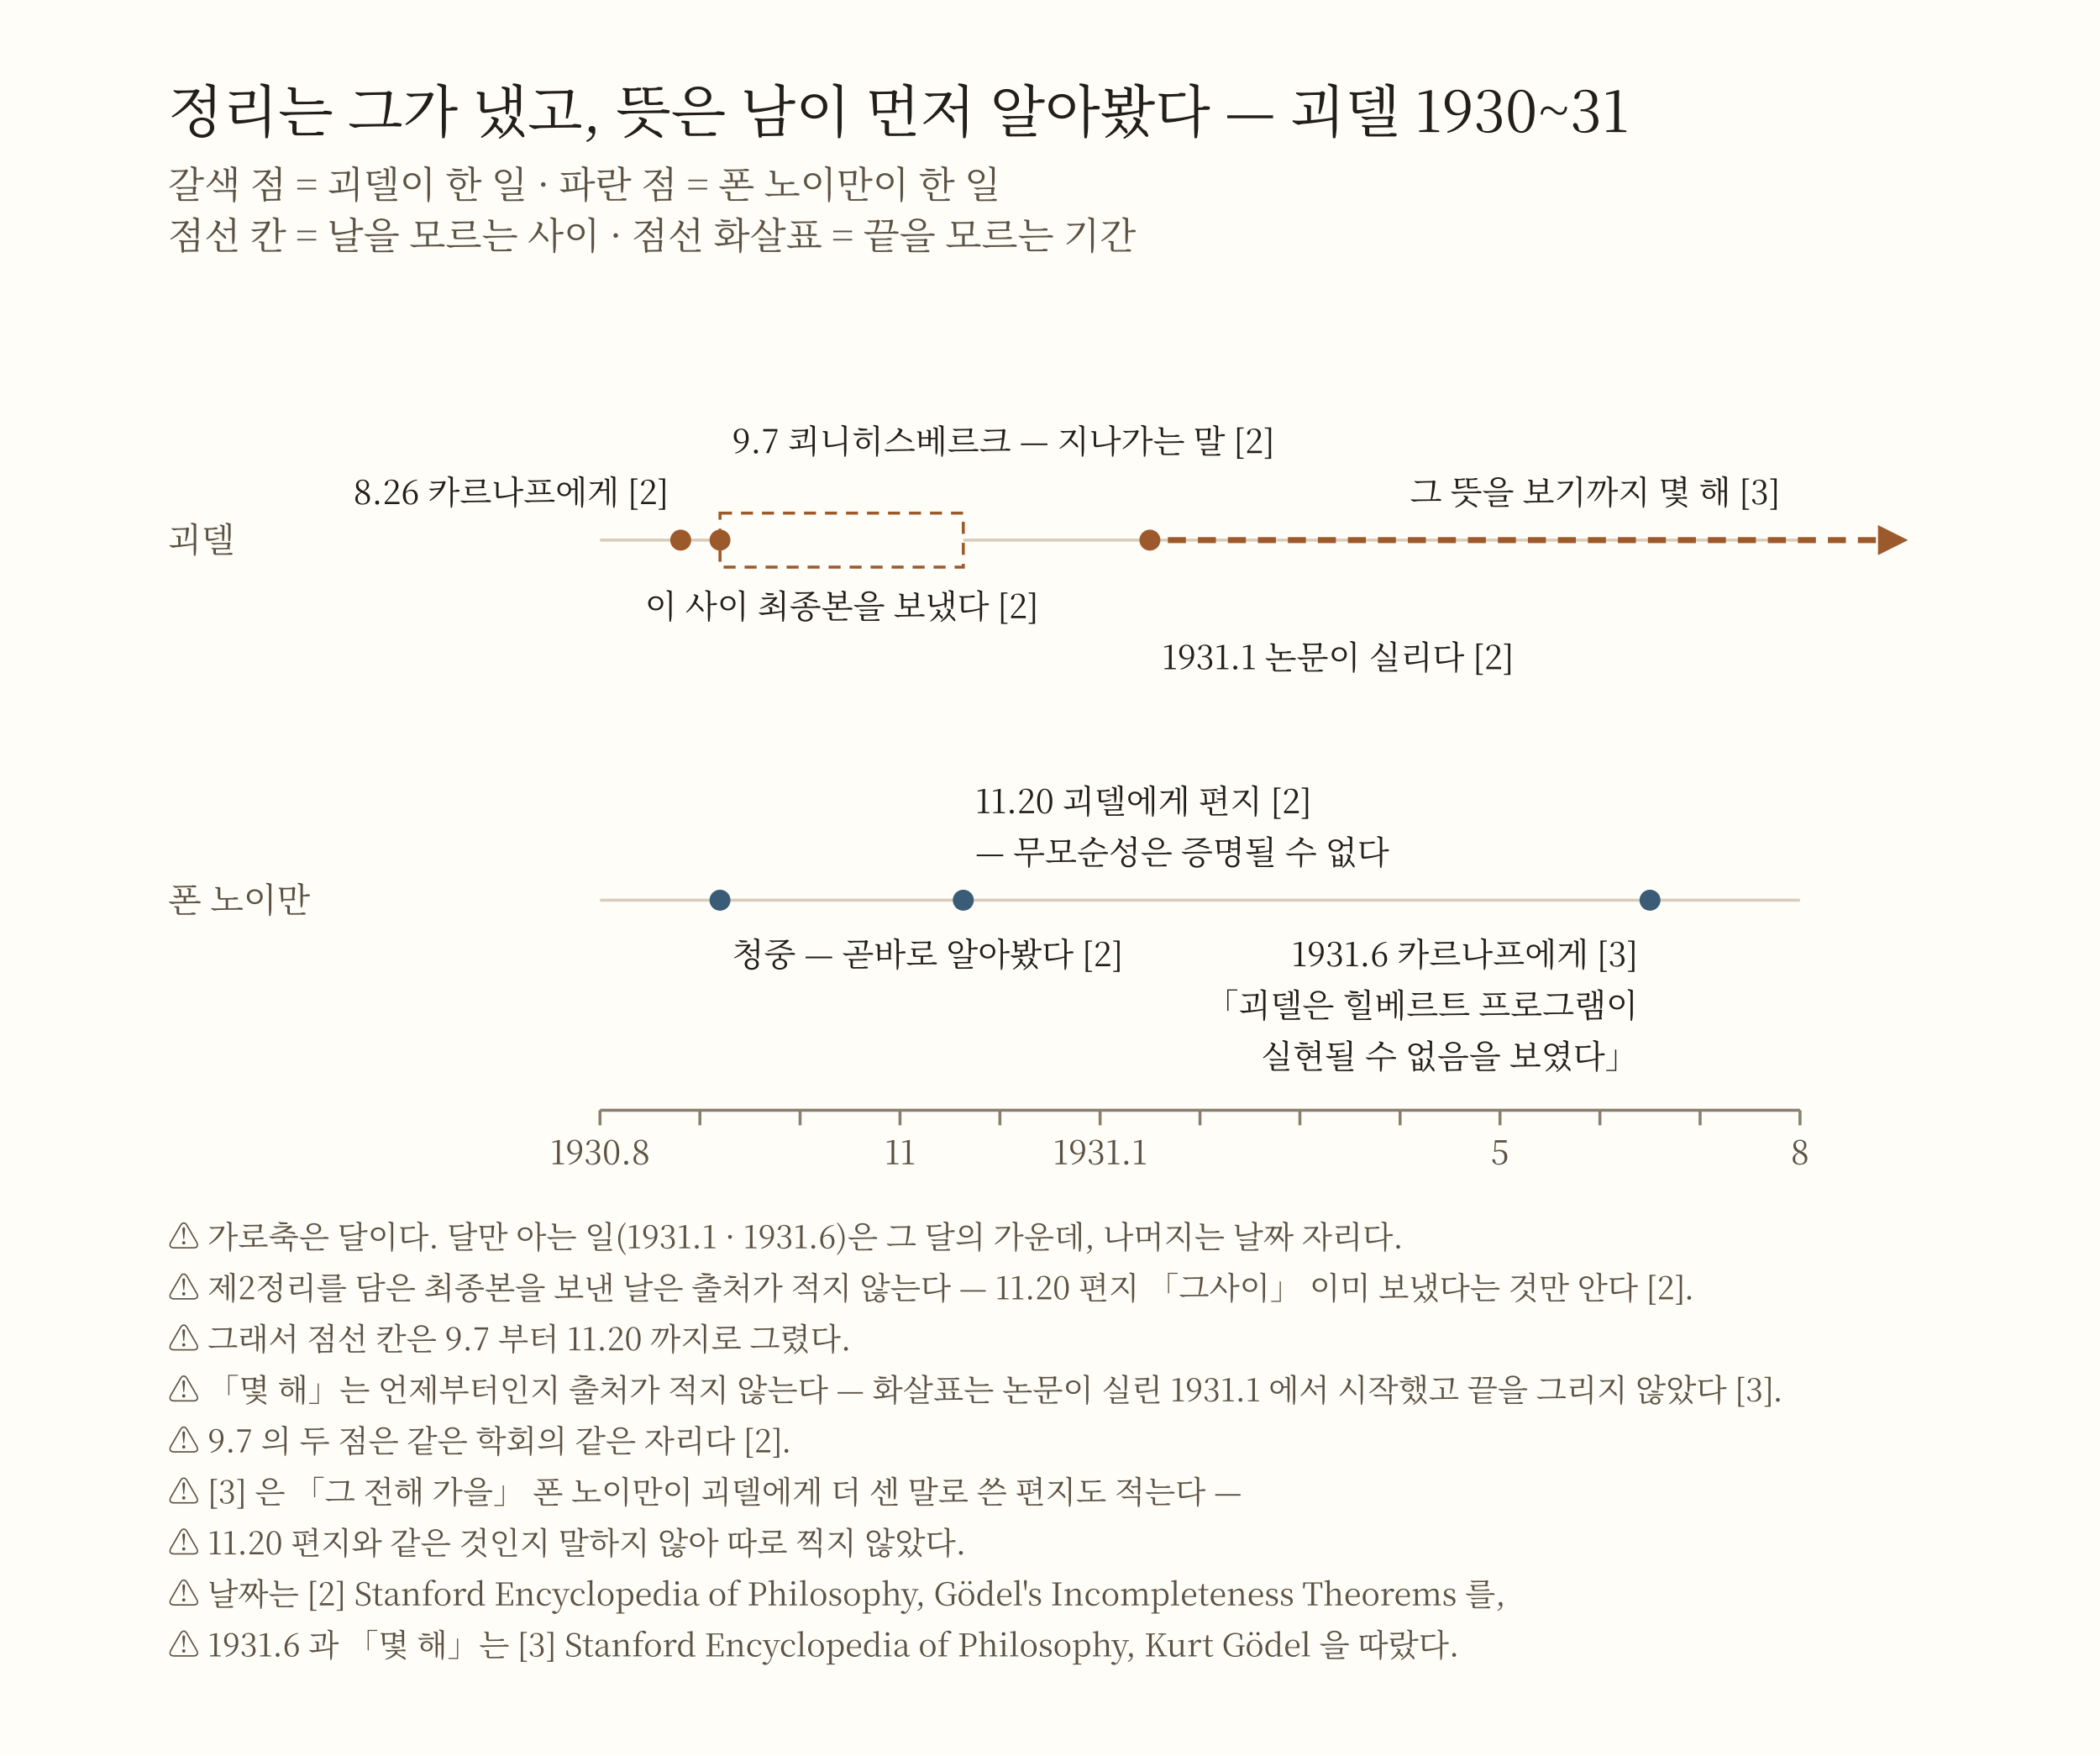
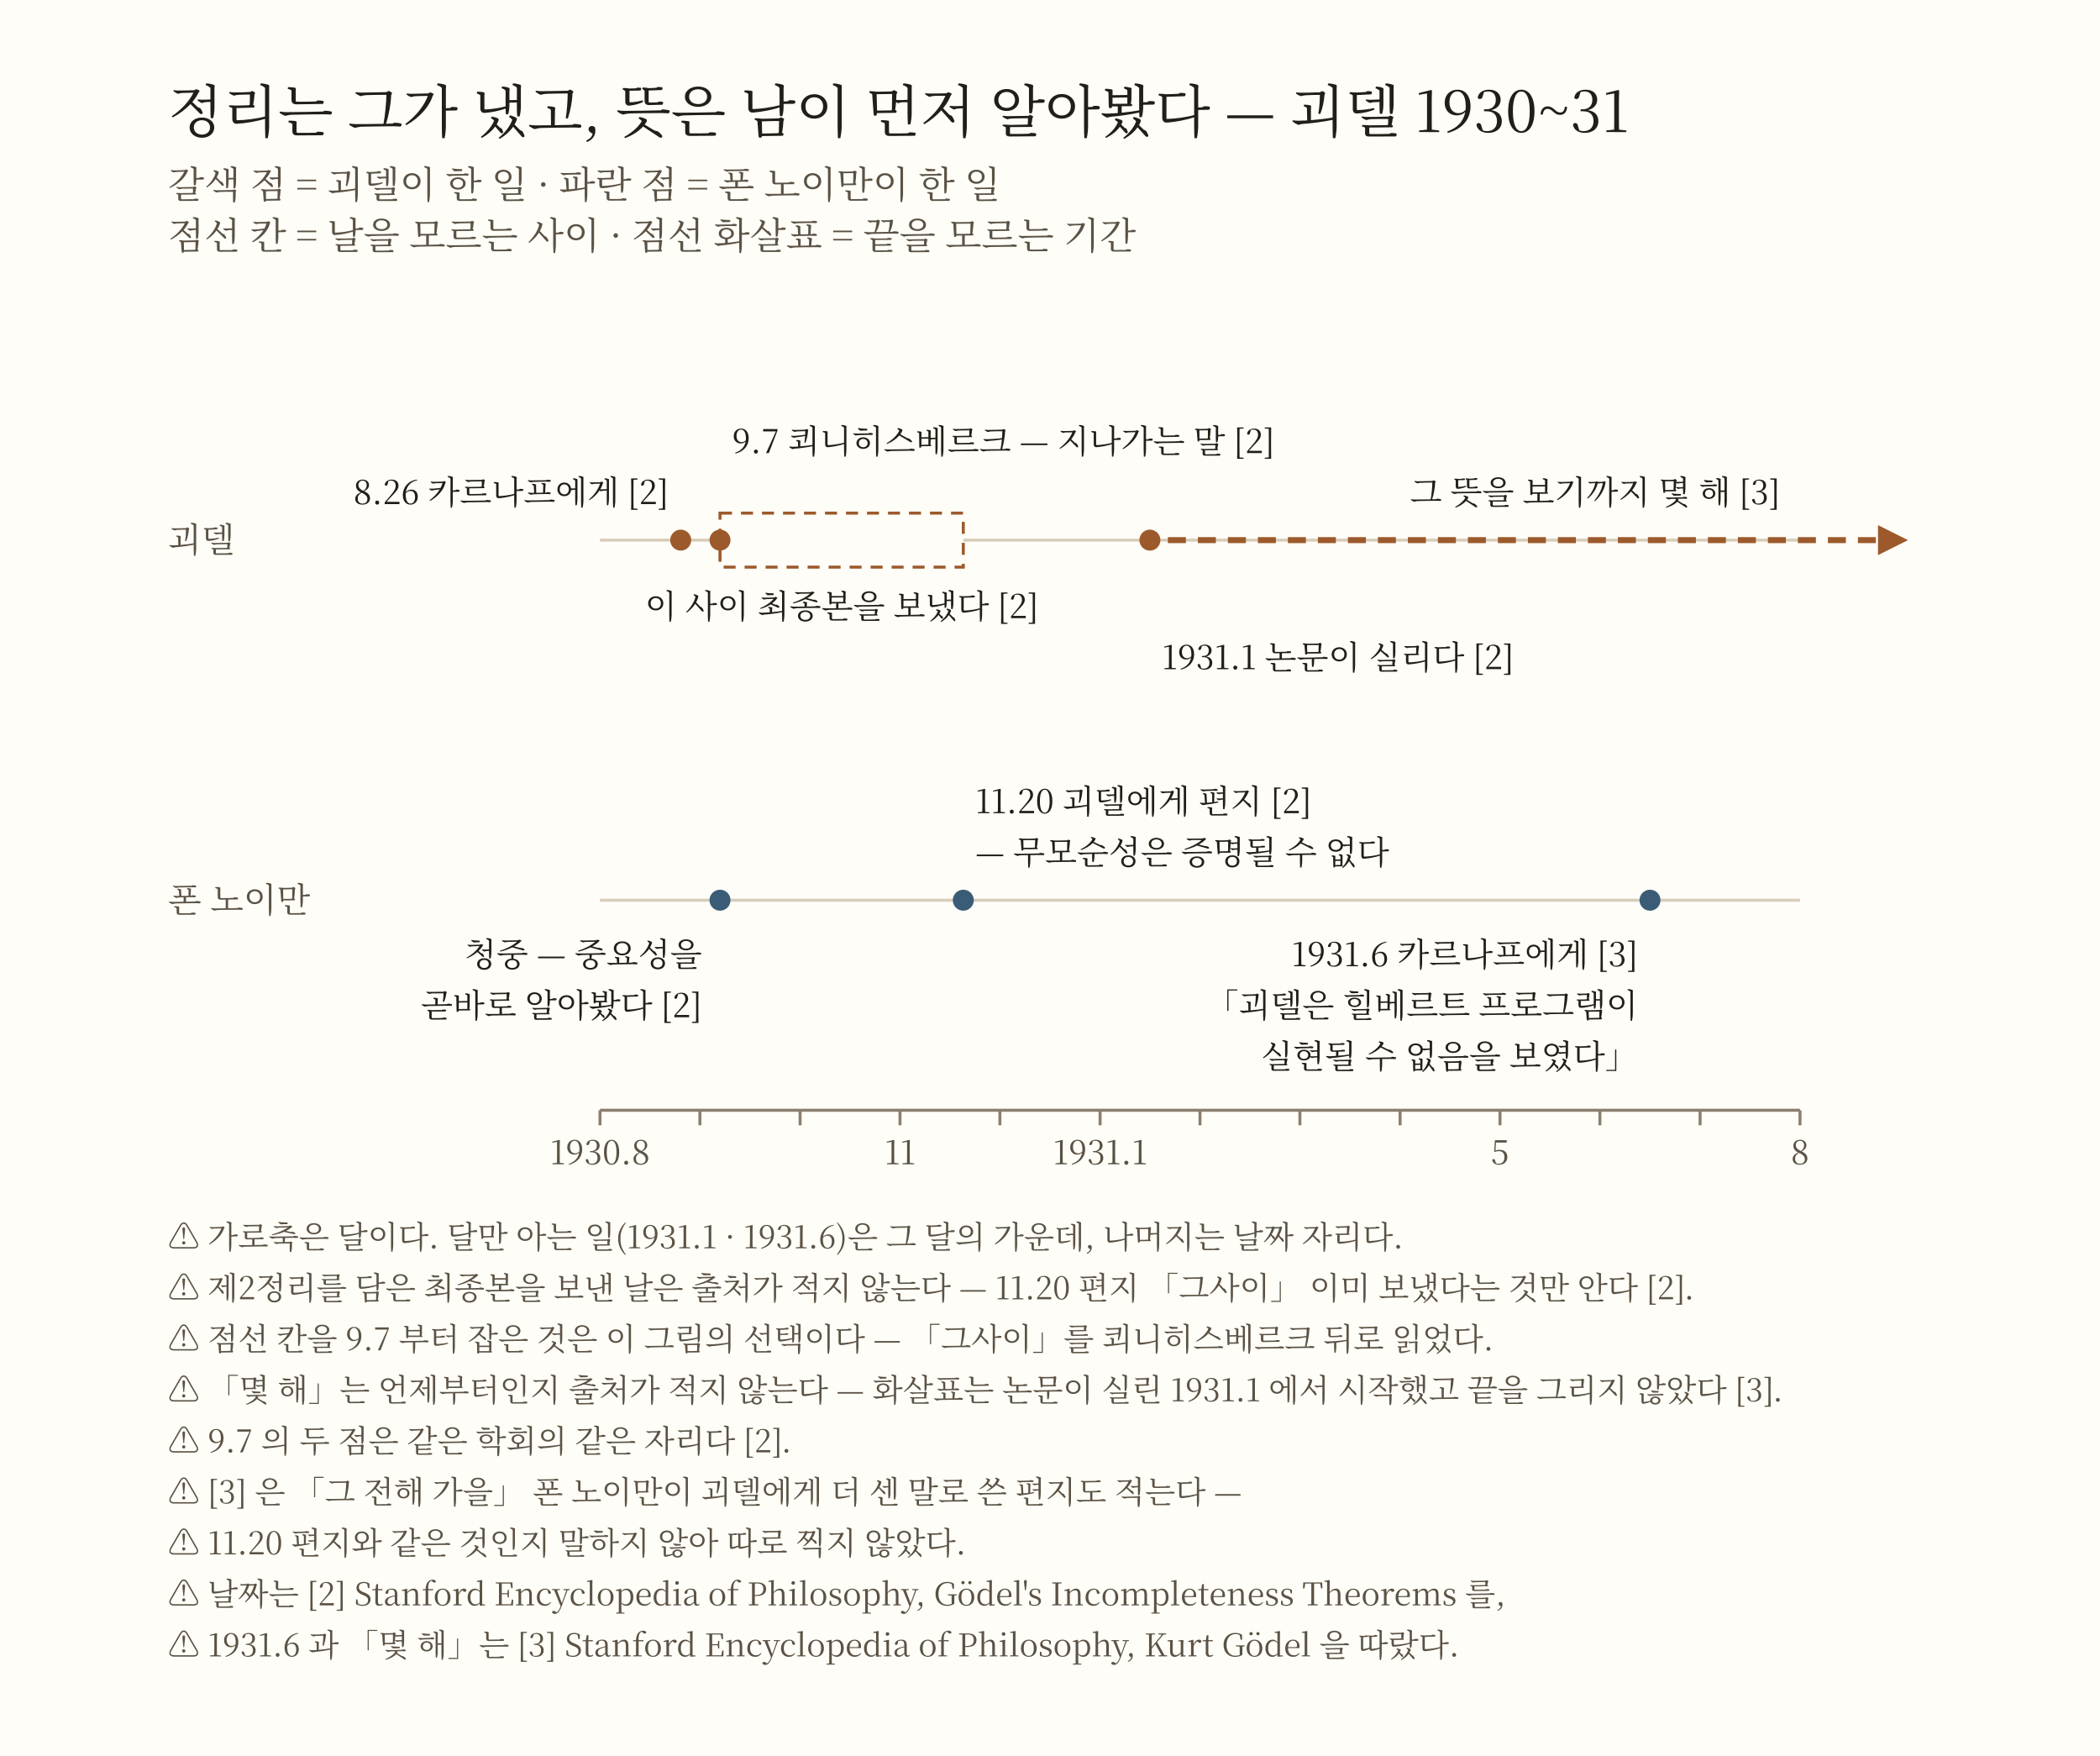
- <svg xmlns="http://www.w3.org/2000/svg" viewBox="0 0 700 585" width="700" height="585" role="img" aria-label="그림 위쪽에 「정리는 그가 냈고, 뜻은 남이 먼저 알아봤다 — 괴델 1930~31」라는 표제가 있고 그 아래에 두 줄로 갈색 점은 괴델이 한 일, 파란 점은 폰 노이만이 한 일, 점선 칸은 날을 모르는 사이, 점선 화살표는 끝을 모르는 기간이라는 부호표가 있다. 가로축은 1930년 8월부터 1931년 8월까지 한 달마다 눈금이 있고 1930.8, 11, 1931.1, 5, 8 이라고 숫자가 적혀 있다. 줄이 둘 있고 줄 이름은 왼쪽 끝에 괴델, 폰 노이만이라고 적혀 있다. 괴델 줄에는 1930년 8월 26일 점 왼쪽 위에 8.26 카르나프에게, 9월 7일 점 오른쪽 위 두 번째 줄에 9.7 쾨니히스베르크, 지나가는 말이라고 적혀 있다. 9월 7일부터 11월 20일까지 테두리만 점선인 칸이 있고 그 아래에 이 사이 최종본을 보냈다라고 적혀 있다. 1931년 1월 가운데 점이 있고 그 오른쪽 아래 두 번째 줄에 1931.1 논문이 실리다라고 적혀 있다. 그 점에서 오른쪽 끝 너머로 굵은 갈색 점선 화살표가 나가고 그 위에 그 뜻을 보기까지 몇 해라고 적혀 있다. 폰 노이만 줄에는 파란 점이 셋 있다. 9월 7일 점 오른쪽 아래에 청중, 곧바로 알아봤다, 11월 20일 점 오른쪽 위에 두 줄로 11.20 괴델에게 편지, 무모순성은 증명될 수 없다, 1931년 6월 가운데 점 왼쪽 아래에 세 줄로 1931.6 카르나프에게, 괴델은 힐베르트 프로그램이 실현될 수 없음을 보였다라고 적혀 있다. 아래에 단서가 아홉 줄 있다. 첫째, 가로축은 달이고 달만 아는 일, 곧 1931.1 과 1931.6 은 그 달의 가운데, 나머지는 날짜 자리다. 둘째, 제2정리를 담은 최종본을 보낸 날은 출처가 적지 않고 11.20 편지 그사이 이미 보냈다는 것만 안다. 셋째, 그래서 점선 칸은 9.7 부터 11.20 까지로 그렸다. 넷째, 몇 해는 언제부터인지 출처가 적지 않아 화살표는 논문이 실린 1931.1 에서 시작했고 끝을 그리지 않았다. 다섯째, 9.7 의 두 점은 같은 학회의 같은 자리다. 여섯째와 일곱째, 3번은 그 전해 가을 폰 노이만이 괴델에게 더 센 말로 쓴 편지도 적는데, 11.20 편지와 같은 것인지 말하지 않아 따로 찍지 않았다. 여덟째와 아홉째, 날짜는 2번 Stanford Encyclopedia of Philosophy, Gödel's Incompleteness Theorems 를, 1931.6 과 몇 해는 3번 Stanford Encyclopedia of Philosophy, Kurt Gödel 을 따랐다">
+ <svg xmlns="http://www.w3.org/2000/svg" viewBox="0 0 700 585" width="700" height="585" role="img" aria-label="그림 위쪽에 「정리는 그가 냈고, 뜻은 남이 먼저 알아봤다 — 괴델 1930~31」라는 표제가 있고 그 아래에 두 줄로 갈색 점은 괴델이 한 일, 파란 점은 폰 노이만이 한 일, 점선 칸은 날을 모르는 사이, 점선 화살표는 끝을 모르는 기간이라는 부호표가 있다. 가로축은 1930년 8월부터 1931년 8월까지 한 달마다 눈금이 있고 1930.8, 11, 1931.1, 5, 8 이라고 숫자가 적혀 있다. 줄이 둘 있고 줄 이름은 왼쪽 끝에 괴델, 폰 노이만이라고 적혀 있다. 괴델 줄에는 1930년 8월 26일 점 왼쪽 위에 8.26 카르나프에게, 9월 7일 점 오른쪽 위 두 번째 줄에 9.7 쾨니히스베르크, 지나가는 말이라고 적혀 있다. 9월 7일부터 11월 20일까지 테두리만 점선인 칸이 있고 그 아래에 이 사이 최종본을 보냈다라고 적혀 있다. 1931년 1월 가운데 점이 있고 그 오른쪽 아래 두 번째 줄에 1931.1 논문이 실리다라고 적혀 있다. 그 점에서 오른쪽 끝 너머로 굵은 갈색 점선 화살표가 나가고 그 위에 그 뜻을 보기까지 몇 해라고 적혀 있다. 폰 노이만 줄에는 파란 점이 셋 있다. 9월 7일 점 왼쪽 아래에 두 줄로 청중, 중요성을 곧바로 알아봤다, 11월 20일 점 오른쪽 위에 두 줄로 11.20 괴델에게 편지, 무모순성은 증명될 수 없다, 1931년 6월 가운데 점 왼쪽 아래에 세 줄로 1931.6 카르나프에게, 괴델은 힐베르트 프로그램이 실현될 수 없음을 보였다라고 적혀 있다. 아래에 단서가 아홉 줄 있다. 첫째, 가로축은 달이고 달만 아는 일, 곧 1931.1 과 1931.6 은 그 달의 가운데, 나머지는 날짜 자리다. 둘째, 제2정리를 담은 최종본을 보낸 날은 출처가 적지 않고 11.20 편지 그사이 이미 보냈다는 것만 안다. 셋째, 점선 칸을 9.7 부터 잡은 것은 이 그림의 선택이고, 그사이를 쾨니히스베르크 뒤로 읽었다. 넷째, 몇 해는 언제부터인지 출처가 적지 않아 화살표는 논문이 실린 1931.1 에서 시작했고 끝을 그리지 않았다. 다섯째, 9.7 의 두 점은 같은 학회의 같은 자리다. 여섯째와 일곱째, 3번은 그 전해 가을 폰 노이만이 괴델에게 더 센 말로 쓴 편지도 적는데, 11.20 편지와 같은 것인지 말하지 않아 따로 찍지 않았다. 여덟째와 아홉째, 날짜는 2번 Stanford Encyclopedia of Philosophy, Gödel's Incompleteness Theorems 를, 1931.6 과 몇 해는 3번 Stanford Encyclopedia of Philosophy, Kurt Gödel 을 따랐다">
  <style>
    text{font-family:EB Garamond, Georgia, 'Noto Serif KR', 'Noto Serif CJK KR', NanumMyeongjo, Batang, AppleMyungjo, serif;fill:#221E18;}
    .h1{font-size:19px;} .h2{font-size:12.5px;fill:#5B5245;}
    .grp{font-size:11.5px;fill:#5B5245;}
    .ev{font-size:11px;} .yr{font-size:11px;fill:#5B5245;}
    .bg{fill:#FFFDF7;}
    .lane{stroke:#D8CDBB;stroke-width:1;}
    .seg{fill:#F4EADC;stroke:#9C5A2C;stroke-width:1;}
    .seg2{fill:#E6CDAE;stroke:#9C5A2C;stroke-width:1;}
    .mk{fill:#9C5A2C;} .bl{fill:#3A5C77;} .pt{fill:#221E18;}
    .dash{stroke:#5B5245;stroke-width:1;stroke-dasharray:3 3;}
    .brk{stroke:#5B5245;stroke-width:1.2;fill:none;}
    .axis{stroke:#8A7F6E;stroke-width:1;}
    .warn{font-size:10.5px;fill:#5B5245;}
  </style>
  <rect class="bg" x="0" y="0" width="700" height="585" />
  <text class="h1" x="56" y="44" text-anchor="start">정리는 그가 냈고, 뜻은 남이 먼저 알아봤다 — 괴델 1930~31</text>
  <text class="h2" x="56" y="66" text-anchor="start">갈색 점 = 괴델이 한 일 · 파란 점 = 폰 노이만이 한 일</text>
  <text class="h2" x="56" y="83" text-anchor="start">점선 칸 = 날을 모르는 사이 · 점선 화살표 = 끝을 모르는 기간</text>
  <line class="lane" x1="200" y1="180" x2="600" y2="180" />
  <text class="grp" x="56" y="184" text-anchor="start">괴델</text>
  <line class="lane" x1="200" y1="300" x2="600" y2="300" />
  <text class="grp" x="56" y="304" text-anchor="start">폰 노이만</text>
  <rect x="240.0" y="171" width="81.1" height="18" fill="#FFFDF7" stroke="#9C5A2C" stroke-width="1" stroke-dasharray="4 3" />
  <line x1="389.3" y1="180" x2="626" y2="180" stroke="#9C5A2C" stroke-width="2" stroke-dasharray="6 4" />
  <path d="M626,175 L636,180 L626,185 Z" fill="#9C5A2C" />
  <circle class="mk" cx="226.9" cy="180" r="3.5" />
  <text class="ev" x="222.9" y="168" text-anchor="end">8.26 카르나프에게 [2]</text>
  <circle class="mk" cx="240.0" cy="180" r="3.5" />
  <text class="ev" x="244.0" y="151" text-anchor="start">9.7 쾨니히스베르크 — 지나가는 말 [2]</text>
  <text class="ev" x="280.6" y="206" text-anchor="middle">이 사이 최종본을 보냈다 [2]</text>
  <circle class="mk" cx="383.3" cy="180" r="3.5" />
  <text class="ev" x="387.3" y="223" text-anchor="start">1931.1 논문이 실리다 [2]</text>
  <text class="ev" x="470" y="168" text-anchor="start">그 뜻을 보기까지 몇 해 [3]</text>
  <circle class="bl" cx="240.0" cy="300" r="3.5" />
-   <text class="ev" x="244.0" y="322" text-anchor="start">청중 — 곧바로 알아봤다 [2]</text>
+   <text class="ev" x="234.0" y="322" text-anchor="end">청중 — 중요성을</text>
+   <text class="ev" x="234.0" y="339" text-anchor="end">곧바로 알아봤다 [2]</text>
  <circle class="bl" cx="321.1" cy="300" r="3.5" />
  <text class="ev" x="325.1" y="271" text-anchor="start">11.20 괴델에게 편지 [2]</text>
  <text class="ev" x="325.1" y="288" text-anchor="start">— 무모순성은 증명될 수 없다</text>
  <circle class="bl" cx="550.0" cy="300" r="3.5" />
  <text class="ev" x="546.0" y="322" text-anchor="end">1931.6 카르나프에게 [3]</text>
  <text class="ev" x="546.0" y="339" text-anchor="end">「괴델은 힐베르트 프로그램이</text>
  <text class="ev" x="546.0" y="356" text-anchor="end">실현될 수 없음을 보였다」</text>
  <line class="axis" x1="200" y1="370" x2="600" y2="370" />
  <line class="axis" x1="200.0" y1="370" x2="200.0" y2="375" />
  <line class="axis" x1="233.3" y1="370" x2="233.3" y2="375" />
  <line class="axis" x1="266.7" y1="370" x2="266.7" y2="375" />
  <line class="axis" x1="300.0" y1="370" x2="300.0" y2="375" />
  <line class="axis" x1="333.3" y1="370" x2="333.3" y2="375" />
  <line class="axis" x1="366.7" y1="370" x2="366.7" y2="375" />
  <line class="axis" x1="400.0" y1="370" x2="400.0" y2="375" />
  <line class="axis" x1="433.3" y1="370" x2="433.3" y2="375" />
  <line class="axis" x1="466.7" y1="370" x2="466.7" y2="375" />
  <line class="axis" x1="500.0" y1="370" x2="500.0" y2="375" />
  <line class="axis" x1="533.3" y1="370" x2="533.3" y2="375" />
  <line class="axis" x1="566.7" y1="370" x2="566.7" y2="375" />
  <line class="axis" x1="600.0" y1="370" x2="600.0" y2="375" />
  <text class="yr" x="200.0" y="388" text-anchor="middle">1930.8</text>
  <text class="yr" x="300.0" y="388" text-anchor="middle">11</text>
  <text class="yr" x="366.7" y="388" text-anchor="middle">1931.1</text>
  <text class="yr" x="500.0" y="388" text-anchor="middle">5</text>
  <text class="yr" x="600.0" y="388" text-anchor="middle">8</text>
  <text class="warn" x="56" y="416">⚠ 가로축은 달이다. 달만 아는 일(1931.1 · 1931.6)은 그 달의 가운데, 나머지는 날짜 자리다.</text>
  <text class="warn" x="56" y="433">⚠ 제2정리를 담은 최종본을 보낸 날은 출처가 적지 않는다 — 11.20 편지 「그사이」 이미 보냈다는 것만 안다 [2].</text>
-   <text class="warn" x="56" y="450">⚠ 그래서 점선 칸은 9.7 부터 11.20 까지로 그렸다.</text>
+   <text class="warn" x="56" y="450">⚠ 점선 칸을 9.7 부터 잡은 것은 이 그림의 선택이다 — 「그사이」를 쾨니히스베르크 뒤로 읽었다.</text>
  <text class="warn" x="56" y="467">⚠ 「몇 해」는 언제부터인지 출처가 적지 않는다 — 화살표는 논문이 실린 1931.1 에서 시작했고 끝을 그리지 않았다 [3].</text>
  <text class="warn" x="56" y="484">⚠ 9.7 의 두 점은 같은 학회의 같은 자리다 [2].</text>
  <text class="warn" x="56" y="501">⚠ [3] 은 「그 전해 가을」 폰 노이만이 괴델에게 더 센 말로 쓴 편지도 적는다 —</text>
  <text class="warn" x="56" y="518">⚠ 11.20 편지와 같은 것인지 말하지 않아 따로 찍지 않았다.</text>
  <text class="warn" x="56" y="535">⚠ 날짜는 [2] Stanford Encyclopedia of Philosophy, Gödel's Incompleteness Theorems 를,</text>
  <text class="warn" x="56" y="552">⚠ 1931.6 과 「몇 해」는 [3] Stanford Encyclopedia of Philosophy, Kurt Gödel 을 따랐다.</text>
</svg>
